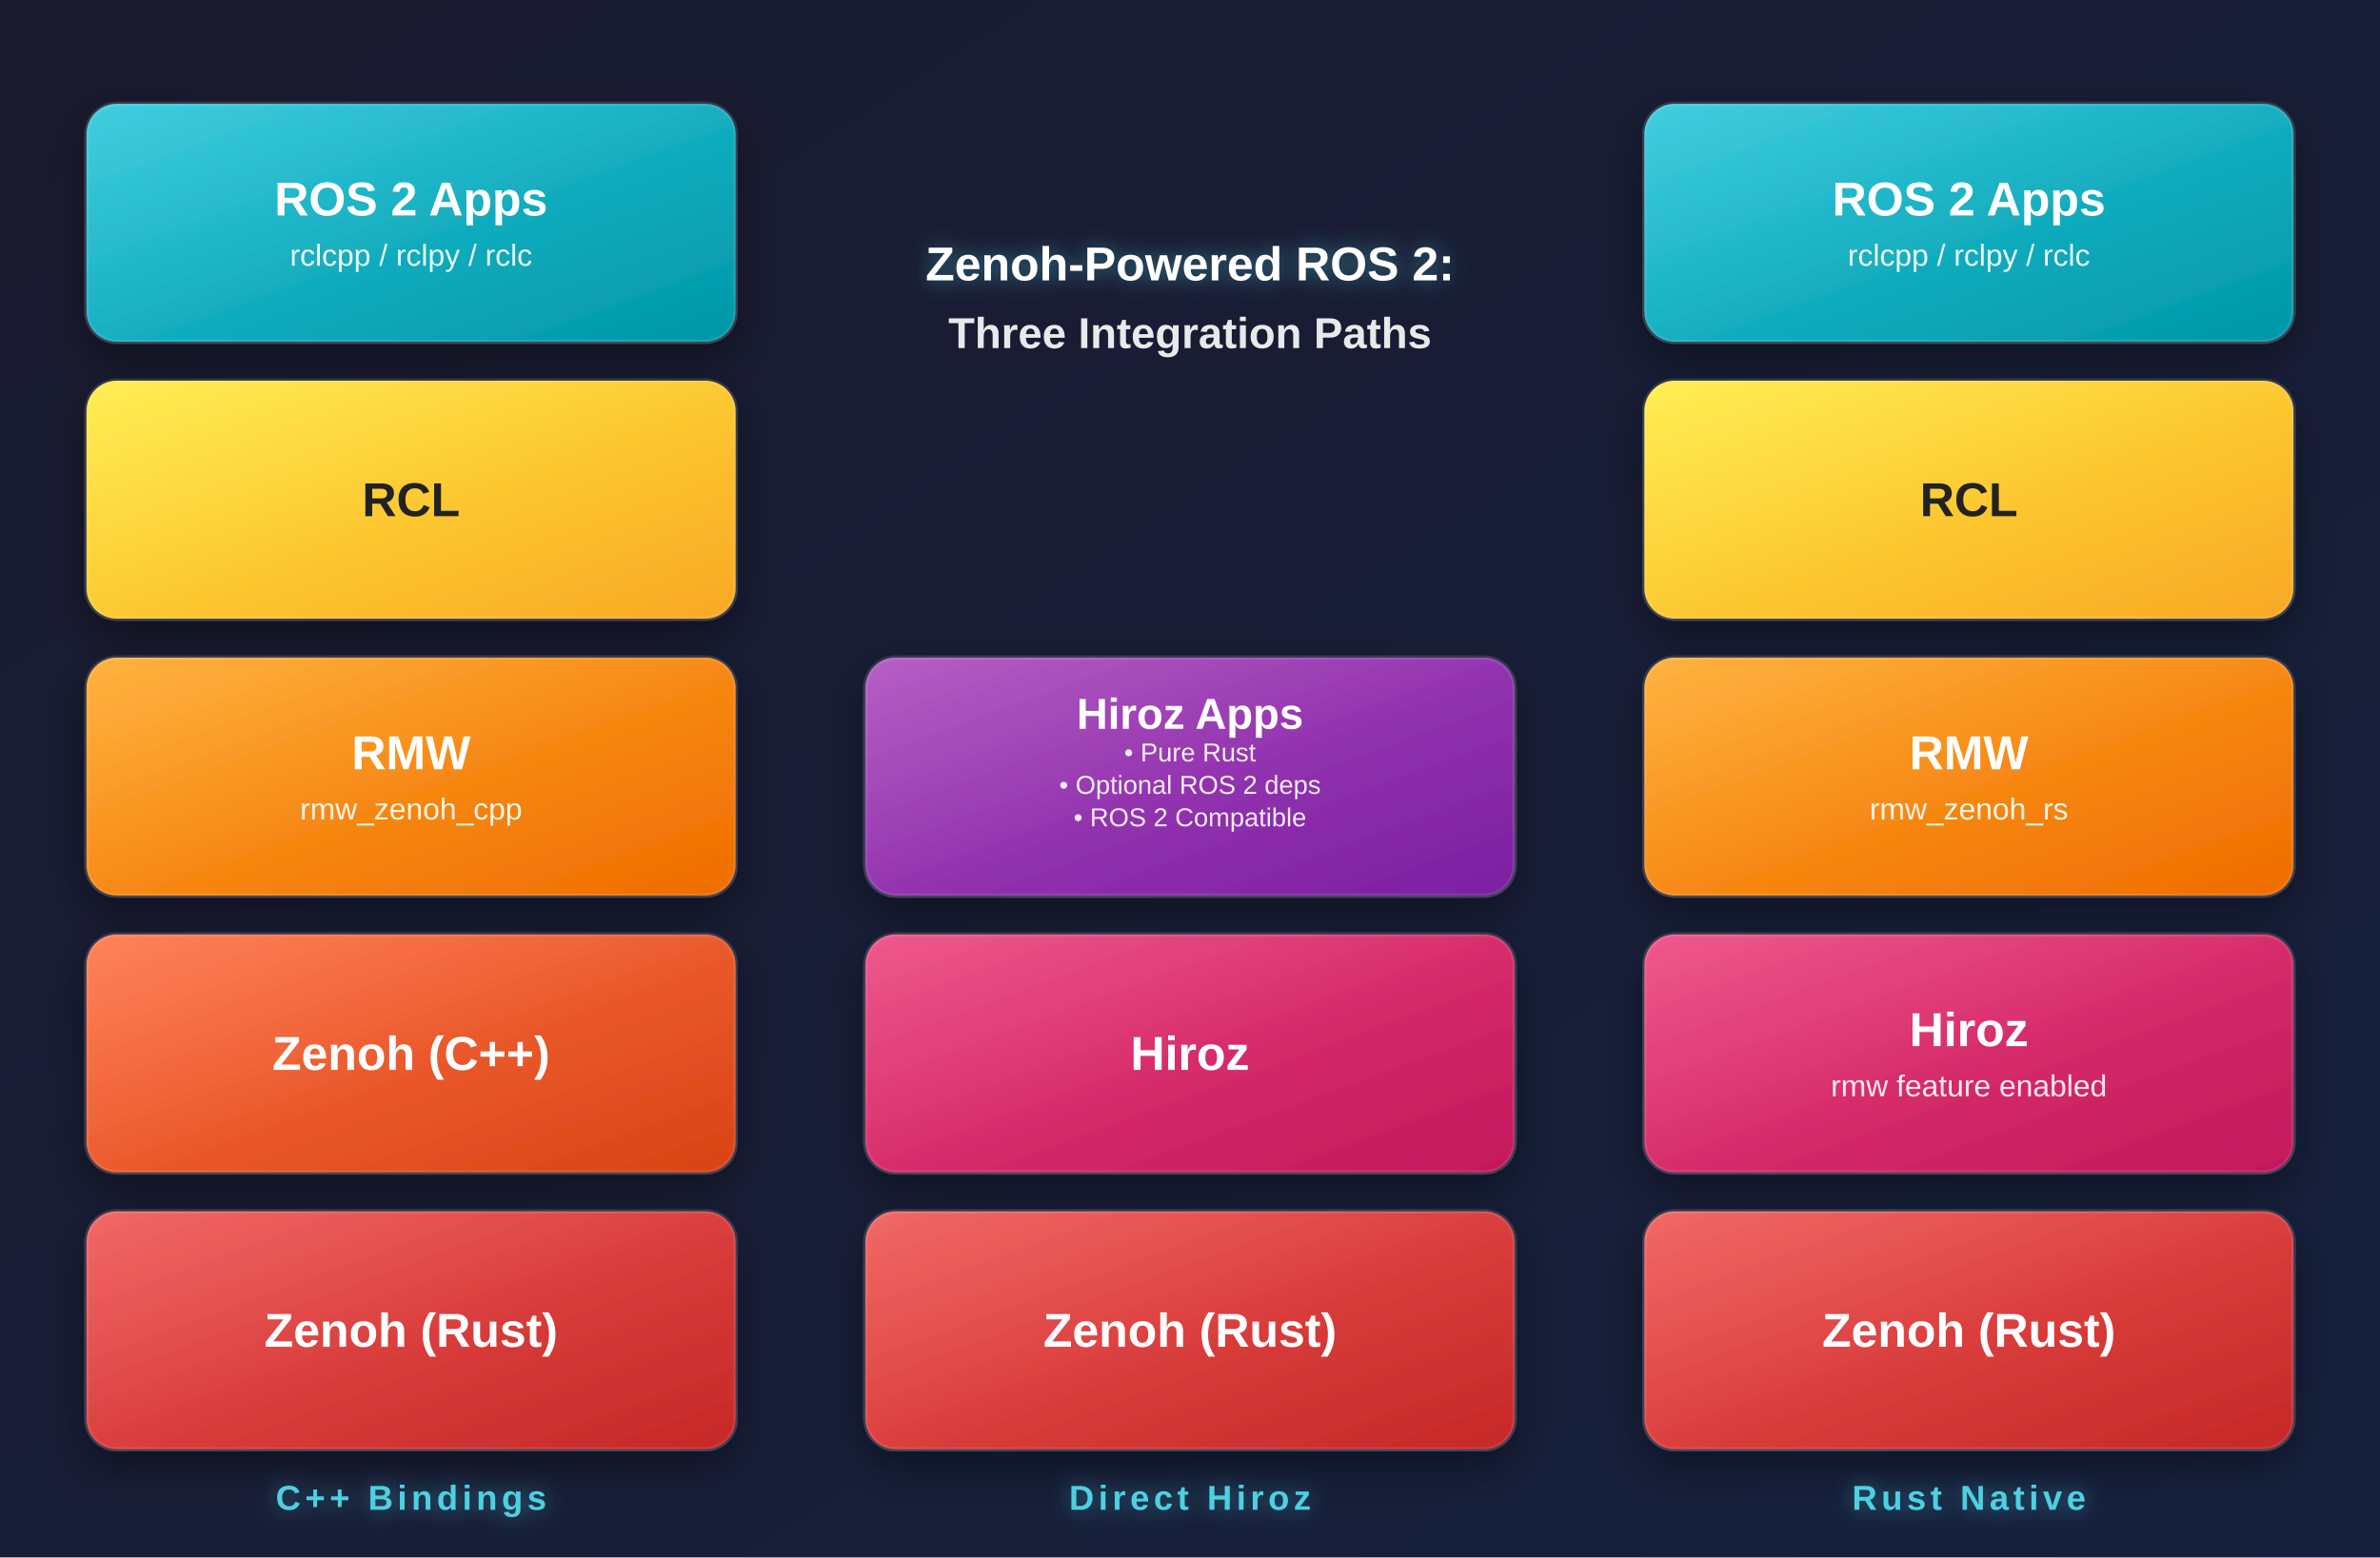
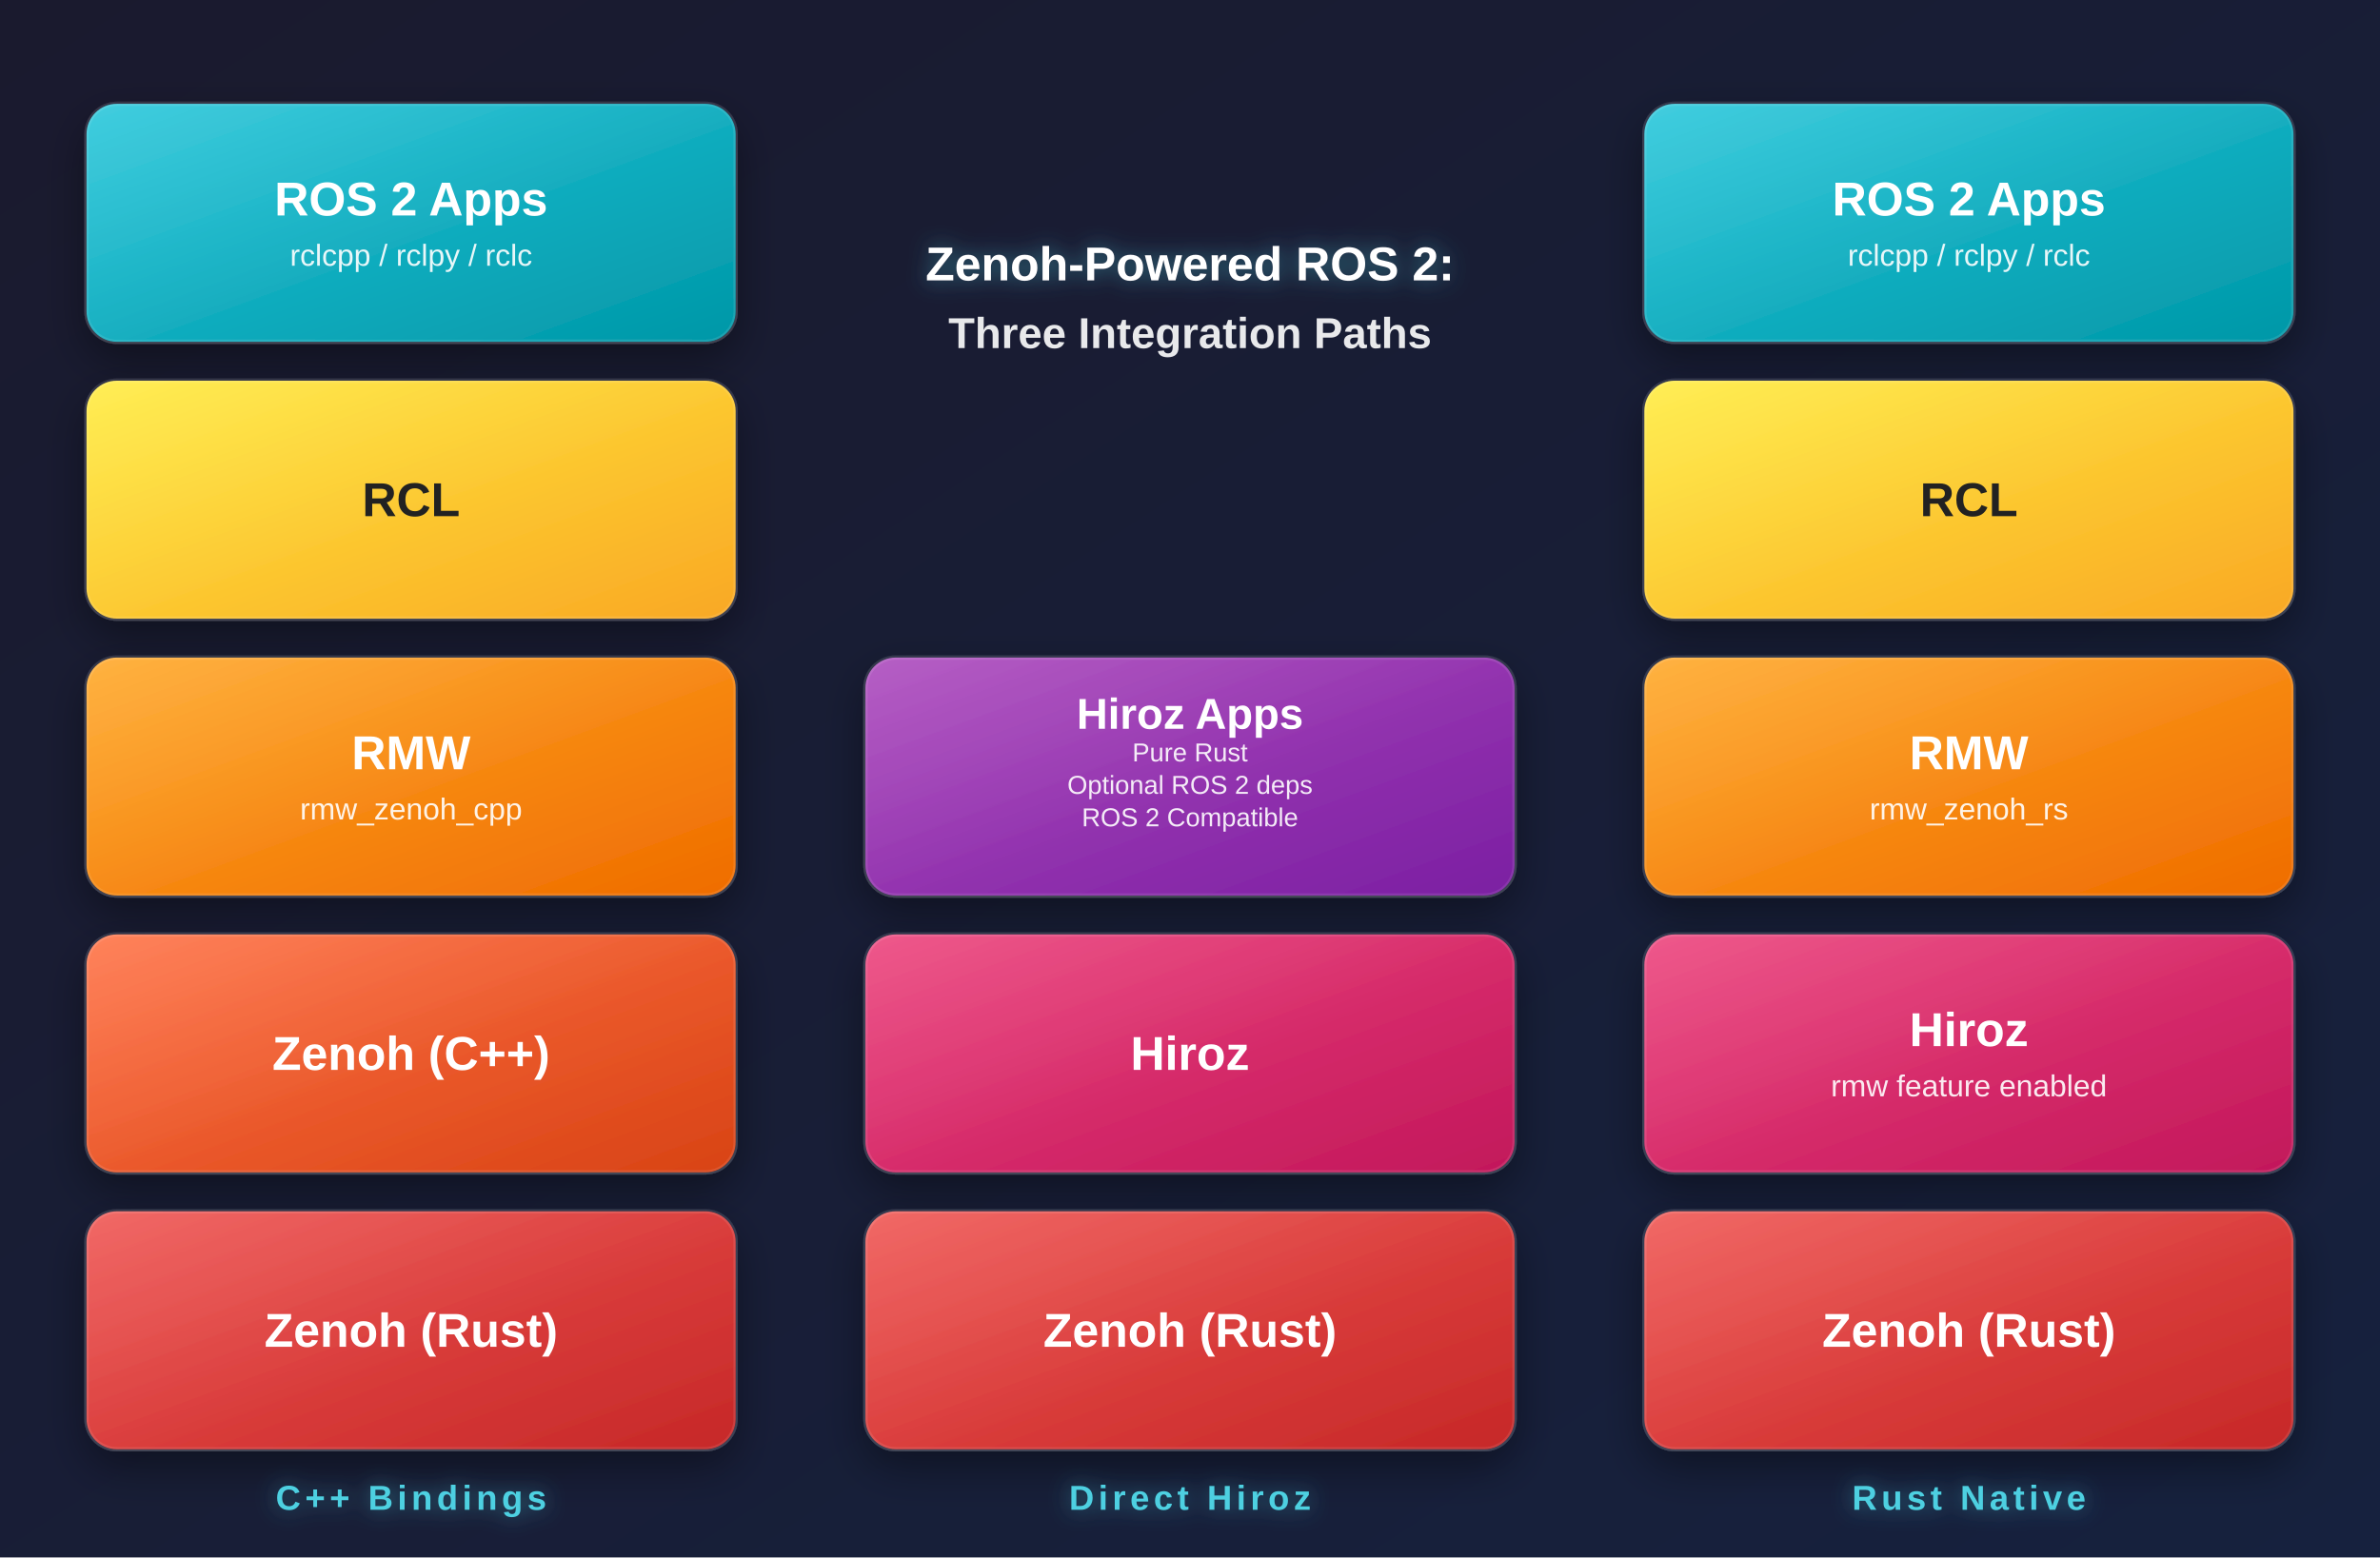
<svg xmlns="http://www.w3.org/2000/svg" viewBox="0 0 1100 720" width="1100" height="720" role="img" aria-label="Hiroz Architecture — Three Integration Paths">
  <defs>
    <style>
      @keyframes float {
        0%, 100% { transform: translateY(0px); }
        50%       { transform: translateY(-15px); }
      }
      .s1 { animation: float 6s ease-in-out 0s   infinite; transform-box: fill-box; transform-origin: center; }
      .s2 { animation: float 6s ease-in-out -2s  infinite; transform-box: fill-box; transform-origin: center; }
      .s3 { animation: float 6s ease-in-out 0s   infinite; transform-box: fill-box; transform-origin: center; }
      @media (prefers-reduced-motion: reduce) {
        .s1, .s2, .s3 { animation: none; }
      }
    </style>
    <linearGradient id="g-bg" x1="0%" y1="0%" x2="100%" y2="100%">
      <stop offset="0%" stop-color="#1a1a2e" />
      <stop offset="100%" stop-color="#16213e" />
    </linearGradient>
    <linearGradient id="g-zenoh-rust" x1="0%" y1="0%" x2="100%" y2="100%">
      <stop offset="0%" stop-color="#EF5350" />
      <stop offset="100%" stop-color="#C62828" />
    </linearGradient>
    <linearGradient id="g-zenoh-cpp" x1="0%" y1="0%" x2="100%" y2="100%">
      <stop offset="0%" stop-color="#FF7043" />
      <stop offset="100%" stop-color="#D84315" />
    </linearGradient>
    <linearGradient id="g-hiroz" x1="0%" y1="0%" x2="100%" y2="100%">
      <stop offset="0%" stop-color="#EC407A" />
      <stop offset="100%" stop-color="#C2185B" />
    </linearGradient>
    <linearGradient id="g-rmw" x1="0%" y1="0%" x2="100%" y2="100%">
      <stop offset="0%" stop-color="#FFA726" />
      <stop offset="100%" stop-color="#EF6C00" />
    </linearGradient>
    <linearGradient id="g-rcl" x1="0%" y1="0%" x2="100%" y2="100%">
      <stop offset="0%" stop-color="#FFEB3B" />
      <stop offset="100%" stop-color="#F9A825" />
    </linearGradient>
    <linearGradient id="g-ros2" x1="0%" y1="0%" x2="100%" y2="100%">
      <stop offset="0%" stop-color="#26C6DA" />
      <stop offset="100%" stop-color="#0097A7" />
    </linearGradient>
    <linearGradient id="g-hiroz-apps" x1="0%" y1="0%" x2="100%" y2="100%">
      <stop offset="0%" stop-color="#AB47BC" />
      <stop offset="100%" stop-color="#7B1FA2" />
    </linearGradient>
    <linearGradient id="g-inset" x1="0%" y1="0%" x2="100%" y2="100%">
      <stop offset="0%" stop-color="white" stop-opacity="0.13" />
      <stop offset="55%" stop-color="white" stop-opacity="0" />
    </linearGradient>
    <filter id="shadow" x="-25%" y="-25%" width="150%" height="150%">
      <feDropShadow dx="0" dy="8" stdDeviation="10" flood-color="#000" flood-opacity="0.4" />
    </filter>
    <filter id="tglow" x="-30%" y="-80%" width="160%" height="260%">
      <feGaussianBlur in="SourceAlpha" stdDeviation="5" result="b" />
      <feFlood flood-color="#4DD0E1" flood-opacity="0.5" result="c" />
      <feComposite in="c" in2="b" operator="in" result="g" />
      <feMerge>
        <feMergeNode in="g" />
        <feMergeNode in="SourceGraphic" />
      </feMerge>
    </filter>
  </defs>
  <rect width="1100" height="720" fill="url(#g-bg)" />
  <g class="s1">
    <rect x="40" y="48" width="300" height="110" rx="14" fill="url(#g-ros2)" filter="url(#shadow)" stroke="white" stroke-opacity="0.1" stroke-width="2" />
    <rect x="40" y="48" width="300" height="110" rx="14" fill="url(#g-inset)" />
    <text x="190" y="92" font-family="Arial,sans-serif" font-size="22" font-weight="bold" fill="white" text-anchor="middle" dominant-baseline="central">ROS 2 Apps</text>
    <text x="190" y="118" font-family="Arial,sans-serif" font-size="14" fill="white" text-anchor="middle" dominant-baseline="central" opacity="0.9">rclcpp / rclpy / rclc</text>
    <rect x="40" y="176" width="300" height="110" rx="14" fill="url(#g-rcl)" filter="url(#shadow)" stroke="white" stroke-opacity="0.1" stroke-width="2" />
    <rect x="40" y="176" width="300" height="110" rx="14" fill="url(#g-inset)" />
    <text x="190" y="231" font-family="Arial,sans-serif" font-size="22" font-weight="bold" fill="#222" text-anchor="middle" dominant-baseline="central">RCL</text>
    <rect x="40" y="304" width="300" height="110" rx="14" fill="url(#g-rmw)" filter="url(#shadow)" stroke="white" stroke-opacity="0.1" stroke-width="2" />
    <rect x="40" y="304" width="300" height="110" rx="14" fill="url(#g-inset)" />
    <text x="190" y="348" font-family="Arial,sans-serif" font-size="22" font-weight="bold" fill="white" text-anchor="middle" dominant-baseline="central">RMW</text>
    <text x="190" y="374" font-family="Arial,sans-serif" font-size="14" fill="white" text-anchor="middle" dominant-baseline="central" opacity="0.9">rmw_zenoh_cpp</text>
    <rect x="40" y="432" width="300" height="110" rx="14" fill="url(#g-zenoh-cpp)" filter="url(#shadow)" stroke="white" stroke-opacity="0.1" stroke-width="2" />
    <rect x="40" y="432" width="300" height="110" rx="14" fill="url(#g-inset)" />
    <text x="190" y="487" font-family="Arial,sans-serif" font-size="22" font-weight="bold" fill="white" text-anchor="middle" dominant-baseline="central">Zenoh (C++)</text>
    <rect x="40" y="560" width="300" height="110" rx="14" fill="url(#g-zenoh-rust)" filter="url(#shadow)" stroke="white" stroke-opacity="0.1" stroke-width="2" />
    <rect x="40" y="560" width="300" height="110" rx="14" fill="url(#g-inset)" />
    <text x="190" y="615" font-family="Arial,sans-serif" font-size="22" font-weight="bold" fill="white" text-anchor="middle" dominant-baseline="central">Zenoh (Rust)</text>
    <text x="190" y="698" font-family="Arial,sans-serif" font-size="16" font-weight="bold" fill="#4DD0E1" text-anchor="middle" letter-spacing="2" filter="url(#tglow)">C++ Bindings</text>
  </g>
  <g class="s2">
    <text x="550" y="122" font-family="Arial,sans-serif" font-size="22" font-weight="bold" fill="white" text-anchor="middle" dominant-baseline="central" filter="url(#tglow)">Zenoh-Powered ROS 2:</text>
    <text x="550" y="154" font-family="Arial,sans-serif" font-size="20" font-weight="bold" fill="white" text-anchor="middle" dominant-baseline="central" opacity="0.9">Three Integration Paths</text>
    <rect x="400" y="304" width="300" height="110" rx="14" fill="url(#g-hiroz-apps)" filter="url(#shadow)" stroke="white" stroke-opacity="0.1" stroke-width="2" />
    <rect x="400" y="304" width="300" height="110" rx="14" fill="url(#g-inset)" />
    <text x="550" y="330" font-family="Arial,sans-serif" font-size="20" font-weight="bold" fill="white" text-anchor="middle" dominant-baseline="central">Hiroz Apps</text>
-     <text x="550" y="352" font-family="Arial,sans-serif" font-size="12" fill="white" opacity="0.9" text-anchor="middle">• Pure Rust</text>
-     <text x="550" y="367" font-family="Arial,sans-serif" font-size="12" fill="white" opacity="0.9" text-anchor="middle">• Optional ROS 2 deps</text>
-     <text x="550" y="382" font-family="Arial,sans-serif" font-size="12" fill="white" opacity="0.9" text-anchor="middle">• ROS 2 Compatible</text>
+     <text x="550" y="352" font-family="Arial,sans-serif" font-size="12" fill="white" opacity="0.9" text-anchor="middle">Pure Rust</text>
+     <text x="550" y="367" font-family="Arial,sans-serif" font-size="12" fill="white" opacity="0.9" text-anchor="middle">Optional ROS 2 deps</text>
+     <text x="550" y="382" font-family="Arial,sans-serif" font-size="12" fill="white" opacity="0.9" text-anchor="middle">ROS 2 Compatible</text>
    <rect x="400" y="432" width="300" height="110" rx="14" fill="url(#g-hiroz)" filter="url(#shadow)" stroke="white" stroke-opacity="0.1" stroke-width="2" />
    <rect x="400" y="432" width="300" height="110" rx="14" fill="url(#g-inset)" />
    <text x="550" y="487" font-family="Arial,sans-serif" font-size="22" font-weight="bold" fill="white" text-anchor="middle" dominant-baseline="central">Hiroz</text>
    <rect x="400" y="560" width="300" height="110" rx="14" fill="url(#g-zenoh-rust)" filter="url(#shadow)" stroke="white" stroke-opacity="0.1" stroke-width="2" />
    <rect x="400" y="560" width="300" height="110" rx="14" fill="url(#g-inset)" />
    <text x="550" y="615" font-family="Arial,sans-serif" font-size="22" font-weight="bold" fill="white" text-anchor="middle" dominant-baseline="central">Zenoh (Rust)</text>
    <text x="550" y="698" font-family="Arial,sans-serif" font-size="16" font-weight="bold" fill="#4DD0E1" text-anchor="middle" letter-spacing="2" filter="url(#tglow)">Direct Hiroz</text>
  </g>
  <g class="s3">
    <rect x="760" y="48" width="300" height="110" rx="14" fill="url(#g-ros2)" filter="url(#shadow)" stroke="white" stroke-opacity="0.1" stroke-width="2" />
    <rect x="760" y="48" width="300" height="110" rx="14" fill="url(#g-inset)" />
    <text x="910" y="92" font-family="Arial,sans-serif" font-size="22" font-weight="bold" fill="white" text-anchor="middle" dominant-baseline="central">ROS 2 Apps</text>
    <text x="910" y="118" font-family="Arial,sans-serif" font-size="14" fill="white" text-anchor="middle" dominant-baseline="central" opacity="0.9">rclcpp / rclpy / rclc</text>
    <rect x="760" y="176" width="300" height="110" rx="14" fill="url(#g-rcl)" filter="url(#shadow)" stroke="white" stroke-opacity="0.1" stroke-width="2" />
    <rect x="760" y="176" width="300" height="110" rx="14" fill="url(#g-inset)" />
    <text x="910" y="231" font-family="Arial,sans-serif" font-size="22" font-weight="bold" fill="#222" text-anchor="middle" dominant-baseline="central">RCL</text>
    <rect x="760" y="304" width="300" height="110" rx="14" fill="url(#g-rmw)" filter="url(#shadow)" stroke="white" stroke-opacity="0.1" stroke-width="2" />
    <rect x="760" y="304" width="300" height="110" rx="14" fill="url(#g-inset)" />
    <text x="910" y="348" font-family="Arial,sans-serif" font-size="22" font-weight="bold" fill="white" text-anchor="middle" dominant-baseline="central">RMW</text>
    <text x="910" y="374" font-family="Arial,sans-serif" font-size="14" fill="white" text-anchor="middle" dominant-baseline="central" opacity="0.9">rmw_zenoh_rs</text>
    <rect x="760" y="432" width="300" height="110" rx="14" fill="url(#g-hiroz)" filter="url(#shadow)" stroke="white" stroke-opacity="0.1" stroke-width="2" />
    <rect x="760" y="432" width="300" height="110" rx="14" fill="url(#g-inset)" />
    <text x="910" y="476" font-family="Arial,sans-serif" font-size="22" font-weight="bold" fill="white" text-anchor="middle" dominant-baseline="central">Hiroz</text>
    <text x="910" y="502" font-family="Arial,sans-serif" font-size="14" fill="white" text-anchor="middle" dominant-baseline="central" opacity="0.9">rmw feature enabled</text>
    <rect x="760" y="560" width="300" height="110" rx="14" fill="url(#g-zenoh-rust)" filter="url(#shadow)" stroke="white" stroke-opacity="0.1" stroke-width="2" />
    <rect x="760" y="560" width="300" height="110" rx="14" fill="url(#g-inset)" />
    <text x="910" y="615" font-family="Arial,sans-serif" font-size="22" font-weight="bold" fill="white" text-anchor="middle" dominant-baseline="central">Zenoh (Rust)</text>
    <text x="910" y="698" font-family="Arial,sans-serif" font-size="16" font-weight="bold" fill="#4DD0E1" text-anchor="middle" letter-spacing="2" filter="url(#tglow)">Rust Native</text>
  </g>
</svg>
